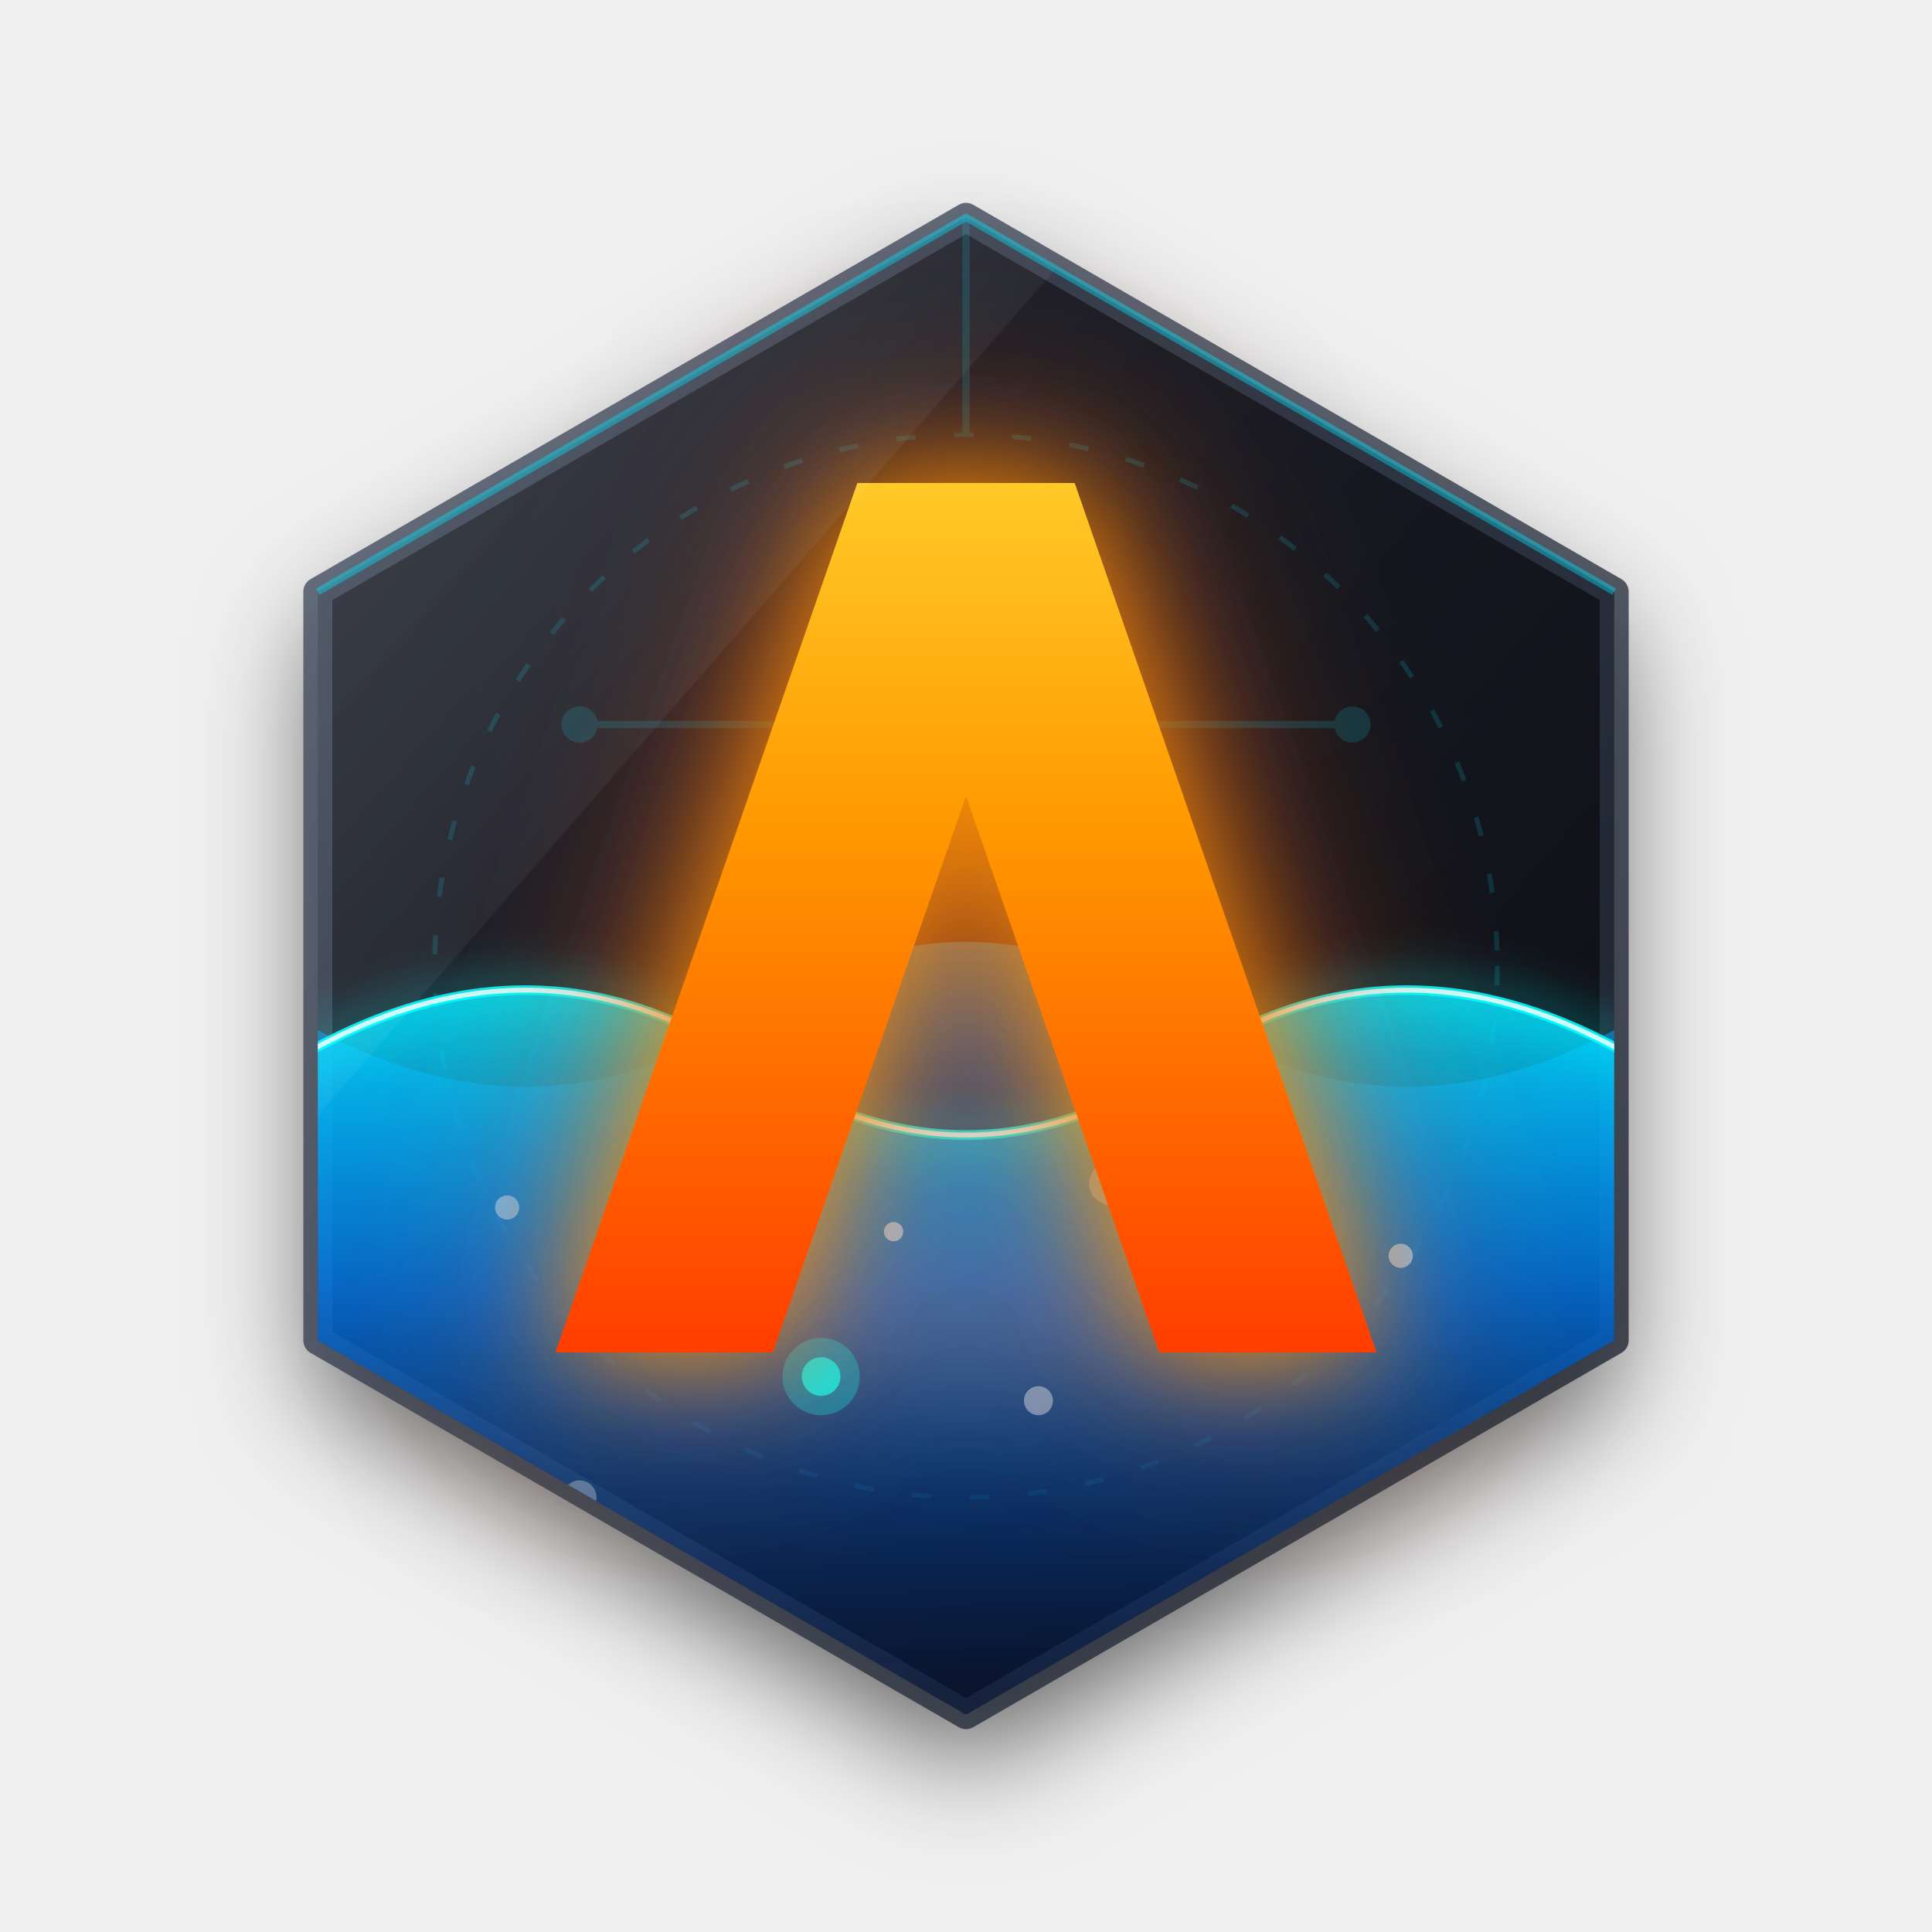
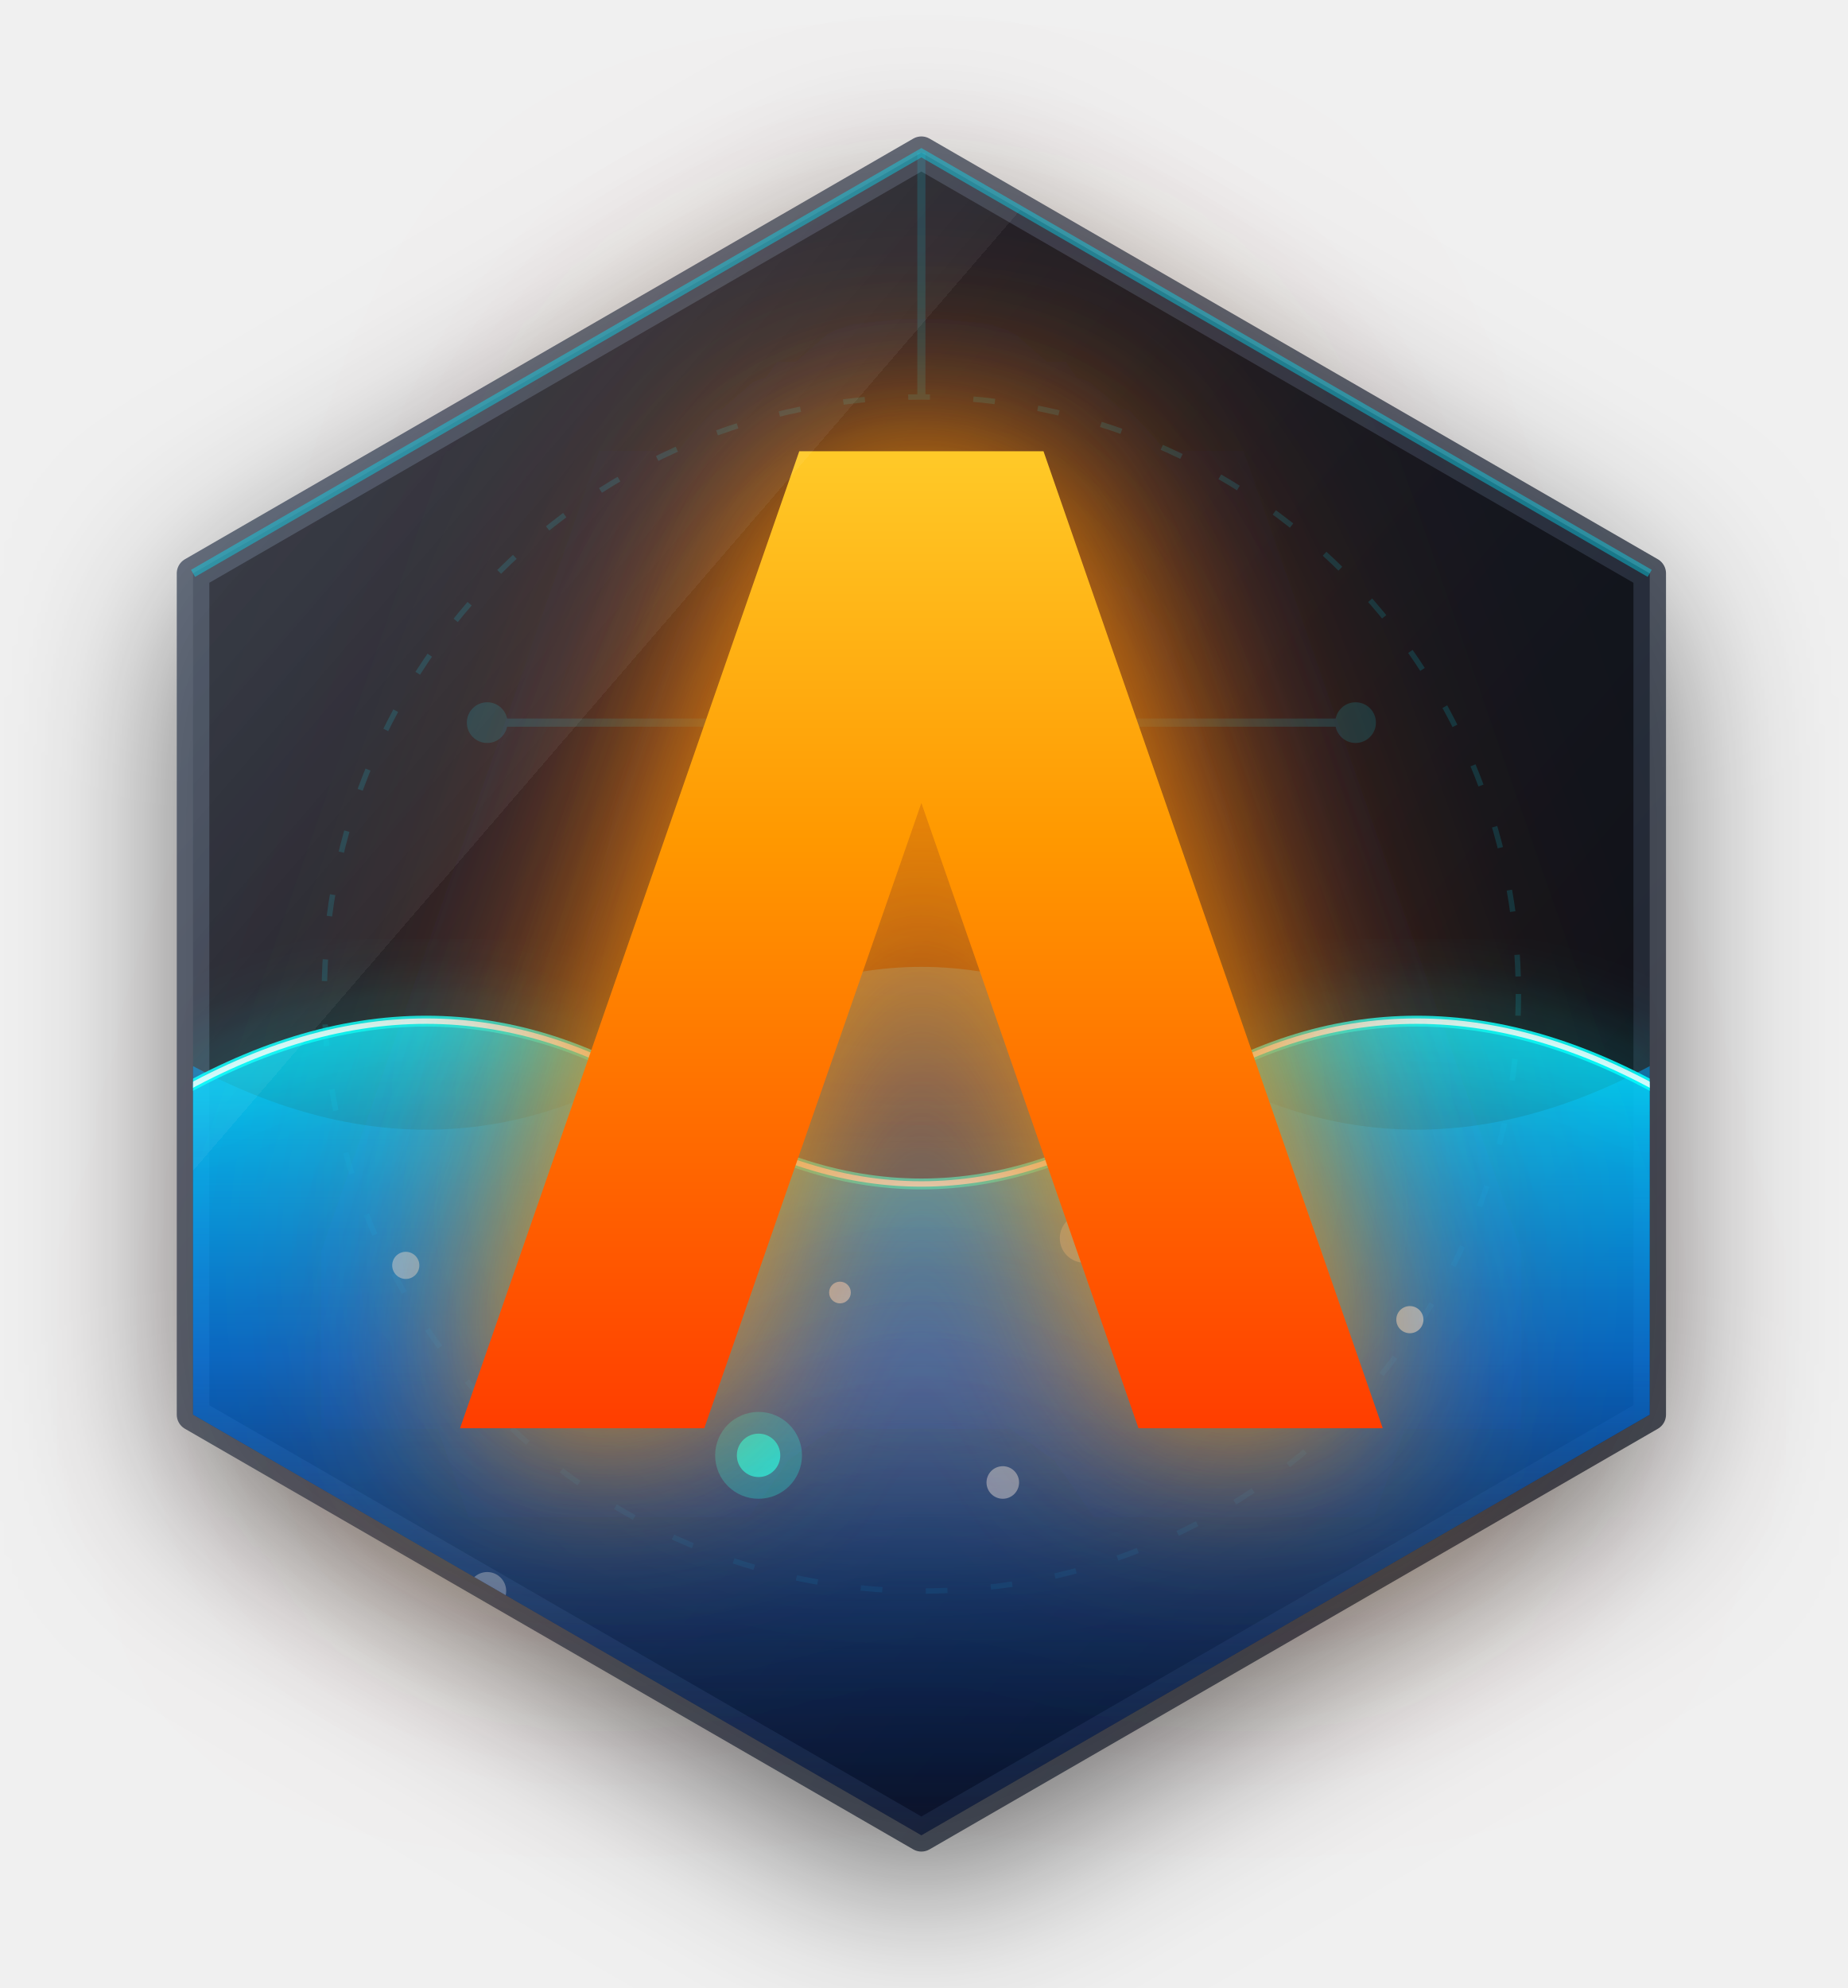
- <svg xmlns="http://www.w3.org/2000/svg" id="anova-logo-svg" viewBox="0 0 400 400" width="100%" height="100%">
+ <svg xmlns="http://www.w3.org/2000/svg" id="anova-logo-svg" version="1.1" viewBox="0 0 245.05 263.72">
  <defs>
-     <linearGradient id="hexBgGrad" x1="0%" y1="0%" x2="100%" y2="100%">
-       <stop offset="0%" stop-color="#242834" />
-       <stop offset="50%" stop-color="#151820" />
-       <stop offset="100%" stop-color="#0A0C11" />
-     </linearGradient>
-     <linearGradient id="hexBorder" x1="0%" y1="0%" x2="100%" y2="100%">
-       <stop offset="0%" stop-color="#4A5568" stop-opacity="0.8" />
-       <stop offset="100%" stop-color="#1A202C" stop-opacity="0.8" />
-     </linearGradient>
-     <linearGradient id="anovaGrad" x1="0%" y1="0%" x2="0%" y2="100%">
-       <stop offset="0%" stop-color="#FFCA28" />
-       <stop offset="40%" stop-color="#FF9800" />
-       <stop offset="100%" stop-color="#FF3D00" />
-     </linearGradient>
-     <linearGradient id="waterFrontGrad" x1="0%" y1="0%" x2="0%" y2="100%">
-       <stop offset="0%" stop-color="#00E5FF" stop-opacity="0.85" />
-       <stop offset="40%" stop-color="#0088FF" stop-opacity="0.6" />
-       <stop offset="100%" stop-color="#001144" stop-opacity="0.2" />
-     </linearGradient>
-     <linearGradient id="waterBackGrad" x1="0%" y1="0%" x2="0%" y2="100%">
-       <stop offset="0%" stop-color="#00AAFF" stop-opacity="0.6" />
-       <stop offset="50%" stop-color="#0044BB" stop-opacity="0.4" />
-       <stop offset="100%" stop-color="#000033" stop-opacity="0.1" />
-     </linearGradient>
-     <radialGradient id="heatGlow" cx="50%" cy="50%" r="50%">
-       <stop offset="0%" stop-color="#FF3D00" stop-opacity="0.9" />
-       <stop offset="50%" stop-color="#FF7300" stop-opacity="0.4" />
-       <stop offset="100%" stop-color="#FF3D00" stop-opacity="0" />
+     <style>
+       .st0, .st1, .st2, .st3, .st4, .st5 {
+         fill: none;
+       }
+ 
+       .st6 {
+         filter: url(#blur12);
+         opacity: .6;
+       }
+ 
+       .st6, .st7, .st1, .st8, .st9, .st2, .st10, .st11, .st12, .st13, .st14, .st15 {
+         isolation: isolate;
+       }
+ 
+       .st7 {
+         filter: url(#blur25);
+         opacity: .7;
+       }
+ 
+       .st1 {
+         stroke: #fff;
+       }
+ 
+       .st1, .st8, .st10 {
+         opacity: .8;
+       }
+ 
+       .st1, .st2, .st16, .st3, .st4, .st5 {
+         stroke-miterlimit: 2.88;
+       }
+ 
+       .st1, .st3 {
+         stroke-width: .72px;
+       }
+ 
+       .st8, .st9 {
+         fill: aqua;
+       }
+ 
+       .st9, .st12 {
+         opacity: .3;
+       }
+ 
+       .st17 {
+         fill: url(#linear-gradient2);
+       }
+ 
+       .st18 {
+         fill: url(#linear-gradient3);
+       }
+ 
+       .st19 {
+         fill: url(#linear-gradient5);
+       }
+ 
+       .st20 {
+         fill: url(#linear-gradient4);
+       }
+ 
+       .st2, .st16, .st3, .st4 {
+         stroke: #00e5ff;
+       }
+ 
+       .st2, .st16, .st4 {
+         stroke-width: 1.08px;
+       }
+ 
+       .st2, .st15 {
+         opacity: .4;
+       }
+ 
+       .st16 {
+         fill: #00e5ff;
+       }
+ 
+       .st21 {
+         fill: url(#radial-gradient);
+       }
+ 
+       .st22 {
+         fill: url(#linear-gradient);
+         stroke: url(#linear-gradient1);
+         stroke-linejoin: round;
+         stroke-width: 4.32px;
+       }
+ 
+       .st23 {
+         fill: #ff5722;
+       }
+ 
+       .st24 {
+         fill: #ff9800;
+       }
+ 
+       .st3 {
+         stroke-dasharray: 2.88 5.76;
+       }
+ 
+       .st25 {
+         opacity: .15;
+       }
+ 
+       .st5 {
+         stroke: aqua;
+         stroke-width: 1.44px;
+       }
+ 
+       .st10 {
+         filter: url(#blur121);
+       }
+ 
+       .st11 {
+         filter: url(#blur122);
+       }
+ 
+       .st11, .st13 {
+         opacity: .9;
+       }
+ 
+       .st26 {
+         clip-path: url(#clippath);
+       }
+ 
+       .st12, .st14, .st15 {
+         fill: #fff;
+       }
+ 
+       .st13 {
+         filter: url(#glow5);
+       }
+ 
+       .st14 {
+         opacity: .5;
+       }
+     </style>
+     <filter id="blur12" x="-50%" y="-50%" width="200%" height="200%">
+       <feGaussianBlur stdDeviation="12" />
+     </filter>
+     <linearGradient id="linear-gradient" x1="-21.77" y1="347.86" x2="-20.77" y2="346.86" gradientTransform="translate(4232.6 77663.09) scale(193.25 -223.2)" gradientUnits="userSpaceOnUse">
+       <stop offset="0" stop-color="#242834" />
+       <stop offset=".5" stop-color="#151820" />
+       <stop offset="1" stop-color="#0a0c11" />
+     </linearGradient>
+     <linearGradient id="linear-gradient1" x1="-21.77" y1="347.86" x2="-20.77" y2="346.86" gradientTransform="translate(4232.6 77663.09) scale(193.25 -223.2)" gradientUnits="userSpaceOnUse">
+       <stop offset="0" stop-color="#4a5568" stop-opacity=".8" />
+       <stop offset="1" stop-color="#1a202c" stop-opacity=".8" />
+     </linearGradient>
+     <clipPath id="clippath">
+       <polygon class="st0" points="122.23 20.26 218.85 76.06 218.85 187.66 122.23 243.46 25.61 187.66 25.61 76.06 122.23 20.26" />
+     </clipPath>
+     <linearGradient id="linear-gradient2" x1="-21.27" y1="347.86" x2="-21.27" y2="346.86" gradientTransform="translate(4410.25 41454.28) scale(201.6 -118.8)" gradientUnits="userSpaceOnUse">
+       <stop offset="0" stop-color="#0af" stop-opacity=".6" />
+       <stop offset=".5" stop-color="#04b" stop-opacity=".4" />
+       <stop offset="1" stop-color="#003" stop-opacity=".1" />
+     </linearGradient>
+     <filter id="blur121" data-name="blur12" x="-50%" y="-50%" width="200%" height="200%">
+       <feGaussianBlur stdDeviation="12" />
+     </filter>
+     <radialGradient id="radial-gradient" cx="-21.27" cy="347.36" fx="-21.27" fy="347.36" r=".5" gradientTransform="translate(2572.53 15188.31) scale(115.2 -43.2)" gradientUnits="userSpaceOnUse">
+       <stop offset="0" stop-color="#ff3d00" stop-opacity=".9" />
+       <stop offset=".5" stop-color="#ff7300" stop-opacity=".4" />
+       <stop offset="1" stop-color="#ff3d00" stop-opacity="0" />
    </radialGradient>
-     <linearGradient id="glassGrad" x1="0%" y1="0%" x2="100%" y2="100%">
-       <stop offset="0%" stop-color="#FFFFFF" stop-opacity="0.15" />
-       <stop offset="30%" stop-color="#FFFFFF" stop-opacity="0.05" />
-       <stop offset="30.1%" stop-color="#FFFFFF" stop-opacity="0" />
-       <stop offset="100%" stop-color="#FFFFFF" stop-opacity="0" />
+     <linearGradient id="linear-gradient3" x1="-21.27" y1="347.86" x2="-21.27" y2="346.86" gradientTransform="translate(4410.25 38956.88) scale(201.6 -111.6)" gradientUnits="userSpaceOnUse">
+       <stop offset="0" stop-color="#00e5ff" stop-opacity=".85" />
+       <stop offset=".4" stop-color="#08f" stop-opacity=".6" />
+       <stop offset="1" stop-color="#014" stop-opacity=".2" />
    </linearGradient>
    <filter id="glow5" x="-50%" y="-50%" width="200%" height="200%">
-       <feGaussianBlur stdDeviation="5" result="blur" />
+       <feGaussianBlur result="blur" stdDeviation="5" />
      <feMerge>
        <feMergeNode in="blur" />
        <feMergeNode in="SourceGraphic" />
      </feMerge>
    </filter>
-     <filter id="glow15" x="-50%" y="-50%" width="200%" height="200%">
-       <feGaussianBlur stdDeviation="15" result="blur" />
-       <feMerge>
-         <feMergeNode in="blur" />
-         <feMergeNode in="SourceGraphic" />
-       </feMerge>
-     </filter>
-     <filter id="blur12" x="-50%" y="-50%" width="200%" height="200%">
-       <feGaussianBlur stdDeviation="12" />
-     </filter>
    <filter id="blur25" x="-50%" y="-50%" width="200%" height="200%">
      <feGaussianBlur stdDeviation="25" />
    </filter>
-     <clipPath id="hexClip">
-       <path d="M 200 45 L 334.2 122.5 L 334.2 277.5 L 200 355 L 65.8 277.5 L 65.8 122.5 Z" />
-     </clipPath>
+     <filter id="blur122" data-name="blur12" x="-50%" y="-50%" width="200%" height="200%">
+       <feGaussianBlur stdDeviation="12" />
+     </filter>
+     <linearGradient id="linear-gradient4" x1="-21.27" y1="347.86" x2="-21.27" y2="346.86" gradientTransform="translate(2725.67 45142.8) scale(122.4 -129.6)" gradientUnits="userSpaceOnUse">
+       <stop offset="0" stop-color="#ffca28" />
+       <stop offset=".4" stop-color="#ff9800" />
+       <stop offset="1" stop-color="#ff3d00" />
+     </linearGradient>
+     <linearGradient id="linear-gradient5" x1="-21.77" y1="347.86" x2="-20.77" y2="346.86" gradientTransform="translate(4232.6 77663.09) scale(193.25 -223.2)" gradientUnits="userSpaceOnUse">
+       <stop offset="0" stop-color="#fff" stop-opacity=".15" />
+       <stop offset=".3" stop-color="#fff" stop-opacity=".05" />
+       <stop offset=".3" stop-color="#fff" stop-opacity="0" />
+       <stop offset="1" stop-color="#fff" stop-opacity="0" />
+     </linearGradient>
  </defs>
-   <path d="M 200 45 L 334.2 122.5 L 334.2 277.5 L 200 355 L 65.8 277.5 L 65.8 122.5 Z" fill="#000000" filter="url(#blur12)" opacity="0.6" transform="translate(0, 10)" />
-   <path d="M 200 45 L 334.2 122.5 L 334.2 277.5 L 200 355 L 65.8 277.5 L 65.8 122.5 Z" fill="url(#hexBgGrad)" stroke="url(#hexBorder)" stroke-width="6" stroke-linejoin="round" />
-   <g opacity="0.15" fill="none" stroke="#00E5FF" stroke-width="1.5">
-     <path d="M 200 45 L 200 90" />
-     <path d="M 120 150 L 160 150 L 180 170" />
-     <path d="M 280 150 L 240 150 L 220 170" />
-     <circle cx="120" cy="150" r="3" fill="#00E5FF" />
-     <circle cx="280" cy="150" r="3" fill="#00E5FF" />
-     <circle cx="200" cy="200" r="110" stroke-width="1" stroke-dasharray="4 8" />
-   </g>
-   <g clip-path="url(#hexClip)">
-     <path d="M 60 210 Q 110 240, 155 210 T 245 210 T 340 210 L 340 360 L 60 360 Z" fill="url(#waterBackGrad)" />
-     <ellipse cx="200" cy="270" rx="80" ry="30" fill="url(#heatGlow)" filter="url(#blur12)" opacity="0.8" />
-     <path d="M 60 220 Q 110 190, 155 220 T 245 220 T 340 220 L 340 360 L 60 360 Z" fill="url(#waterFrontGrad)" />
-     <path d="M 60 220 Q 110 190, 155 220 T 245 220 T 340 220" fill="none" stroke="#00FFFF" stroke-width="2" filter="url(#glow5)" opacity="0.9" />
-     <path d="M 60 220 Q 110 190, 155 220 T 245 220 T 340 220" fill="none" stroke="#FFFFFF" stroke-width="1" opacity="0.8" />
-     <g fill="#FFFFFF">
-       <circle cx="120" cy="310" r="3.5" opacity="0.3" />
-       <circle cx="135" cy="270" r="2" opacity="0.5" />
-       <circle cx="105" cy="250" r="2.5" opacity="0.4" />
-       <circle cx="170" cy="285" r="8" opacity="0.3" fill="#00FFFF" />
-       <circle cx="170" cy="285" r="4" opacity="0.8" fill="#00FFFF" />
-       <circle cx="185" cy="255" r="2" opacity="0.5" />
-       <circle cx="215" cy="290" r="3" opacity="0.4" />
-       <circle cx="230" cy="245" r="4.5" opacity="0.3" />
-       <circle cx="275" cy="320" r="3" opacity="0.4" />
-       <circle cx="290" cy="260" r="2.5" opacity="0.5" />
+   <g class="st6">
+     <polygon points="122.23 27.46 218.85 83.26 218.85 194.86 122.23 250.66 25.61 194.86 25.61 83.26 122.23 27.46" />
+   </g>
+   <path class="st22" d="M122.23,20.26l96.62,55.8v111.6l-96.62,55.8-96.62-55.8v-111.6L122.23,20.26Z" />
+   <g class="st25">
+     <path class="st4" d="M122.23,20.26v32.4" />
+     <path class="st4" d="M64.63,95.86h28.8l14.4,14.4" />
+     <path class="st4" d="M179.83,95.86h-28.8l-14.4,14.4" />
+     <circle class="st16" cx="64.63" cy="95.86" r="2.16" />
+     <circle class="st16" cx="179.83" cy="95.86" r="2.16" />
+     <circle class="st3" cx="122.23" cy="131.86" r="79.2" />
+   </g>
+   <g class="st26">
+     <g>
+       <path class="st17" d="M21.43,139.06c24,14.4,46.8,14.4,68.4,0s43.2-14.4,64.8,0,44.4,14.4,68.4,0v108H21.43v-108Z" />
+       <g class="st10">
+         <ellipse class="st21" cx="122.23" cy="182.26" rx="57.6" ry="21.6" />
+       </g>
+       <path class="st18" d="M21.43,146.26c24-14.4,46.8-14.4,68.4,0s43.2,14.4,64.8,0,44.4-14.4,68.4,0v100.8H21.43v-100.8Z" />
+       <g class="st13">
+         <path class="st5" d="M21.43,146.26c24-14.4,46.8-14.4,68.4,0s43.2,14.4,64.8,0,44.4-14.4,68.4,0" />
+       </g>
+       <path class="st1" d="M21.43,146.26c24-14.4,46.8-14.4,68.4,0s43.2,14.4,64.8,0,44.4-14.4,68.4,0" />
+       <g>
+         <circle class="st12" cx="64.63" cy="211.06" r="2.52" />
+         <circle class="st14" cx="75.43" cy="182.26" r="1.44" />
+         <circle class="st15" cx="53.83" cy="167.86" r="1.8" />
+         <circle class="st9" cx="100.63" cy="193.06" r="5.76" />
+         <circle class="st8" cx="100.63" cy="193.06" r="2.88" />
+         <circle class="st14" cx="111.43" cy="171.46" r="1.44" />
+         <circle class="st15" cx="133.03" cy="196.66" r="2.16" />
+         <circle class="st12" cx="143.83" cy="164.26" r="3.24" />
+         <circle class="st15" cx="176.23" cy="218.26" r="2.16" />
+         <circle class="st14" cx="187.03" cy="175.06" r="1.8" />
+       </g>
    </g>
  </g>
-   <path d="M 177.5 100 L 222.5 100 L 285 280 L 240 280 L 200 164.8 L 160 280 L 115 280 Z" fill="#FF5722" filter="url(#blur25)" opacity="0.7" />
-   <path d="M 177.5 100 L 222.5 100 L 285 280 L 240 280 L 200 164.8 L 160 280 L 115 280 Z" fill="#FF9800" filter="url(#blur12)" opacity="0.9" />
-   <path d="M 177.5 100 L 222.5 100 L 285 280 L 240 280 L 200 164.8 L 160 280 L 115 280 Z" fill="url(#anovaGrad)" />
-   <path d="M 200 45 L 334.2 122.5 L 334.2 277.5 L 200 355 L 65.8 277.5 L 65.8 122.5 Z" fill="url(#glassGrad)" pointer-events="none" />
-   <path d="M 65.8 122.5 L 200 45 L 334.2 122.5" fill="none" stroke="#00E5FF" stroke-width="1.5" opacity="0.4" pointer-events="none" />
+   <g class="st7">
+     <polygon class="st23" points="106.03 59.86 138.43 59.86 183.43 189.46 151.03 189.46 122.23 106.52 93.43 189.46 61.03 189.46 106.03 59.86" />
+   </g>
+   <g class="st11">
+     <polygon class="st24" points="106.03 59.86 138.43 59.86 183.43 189.46 151.03 189.46 122.23 106.52 93.43 189.46 61.03 189.46 106.03 59.86" />
+   </g>
+   <path class="st20" d="M106.03,59.86h32.4l45,129.6h-32.4l-28.8-82.94-28.8,82.94h-32.4L106.03,59.86Z" />
+   <path class="st19" d="M122.23,20.26l96.62,55.8v111.6l-96.62,55.8-96.62-55.8v-111.6L122.23,20.26Z" pointer-events="none" />
+   <path class="st2" d="M25.61,76.06L122.23,20.26l96.62,55.8" pointer-events="none" />
</svg>
